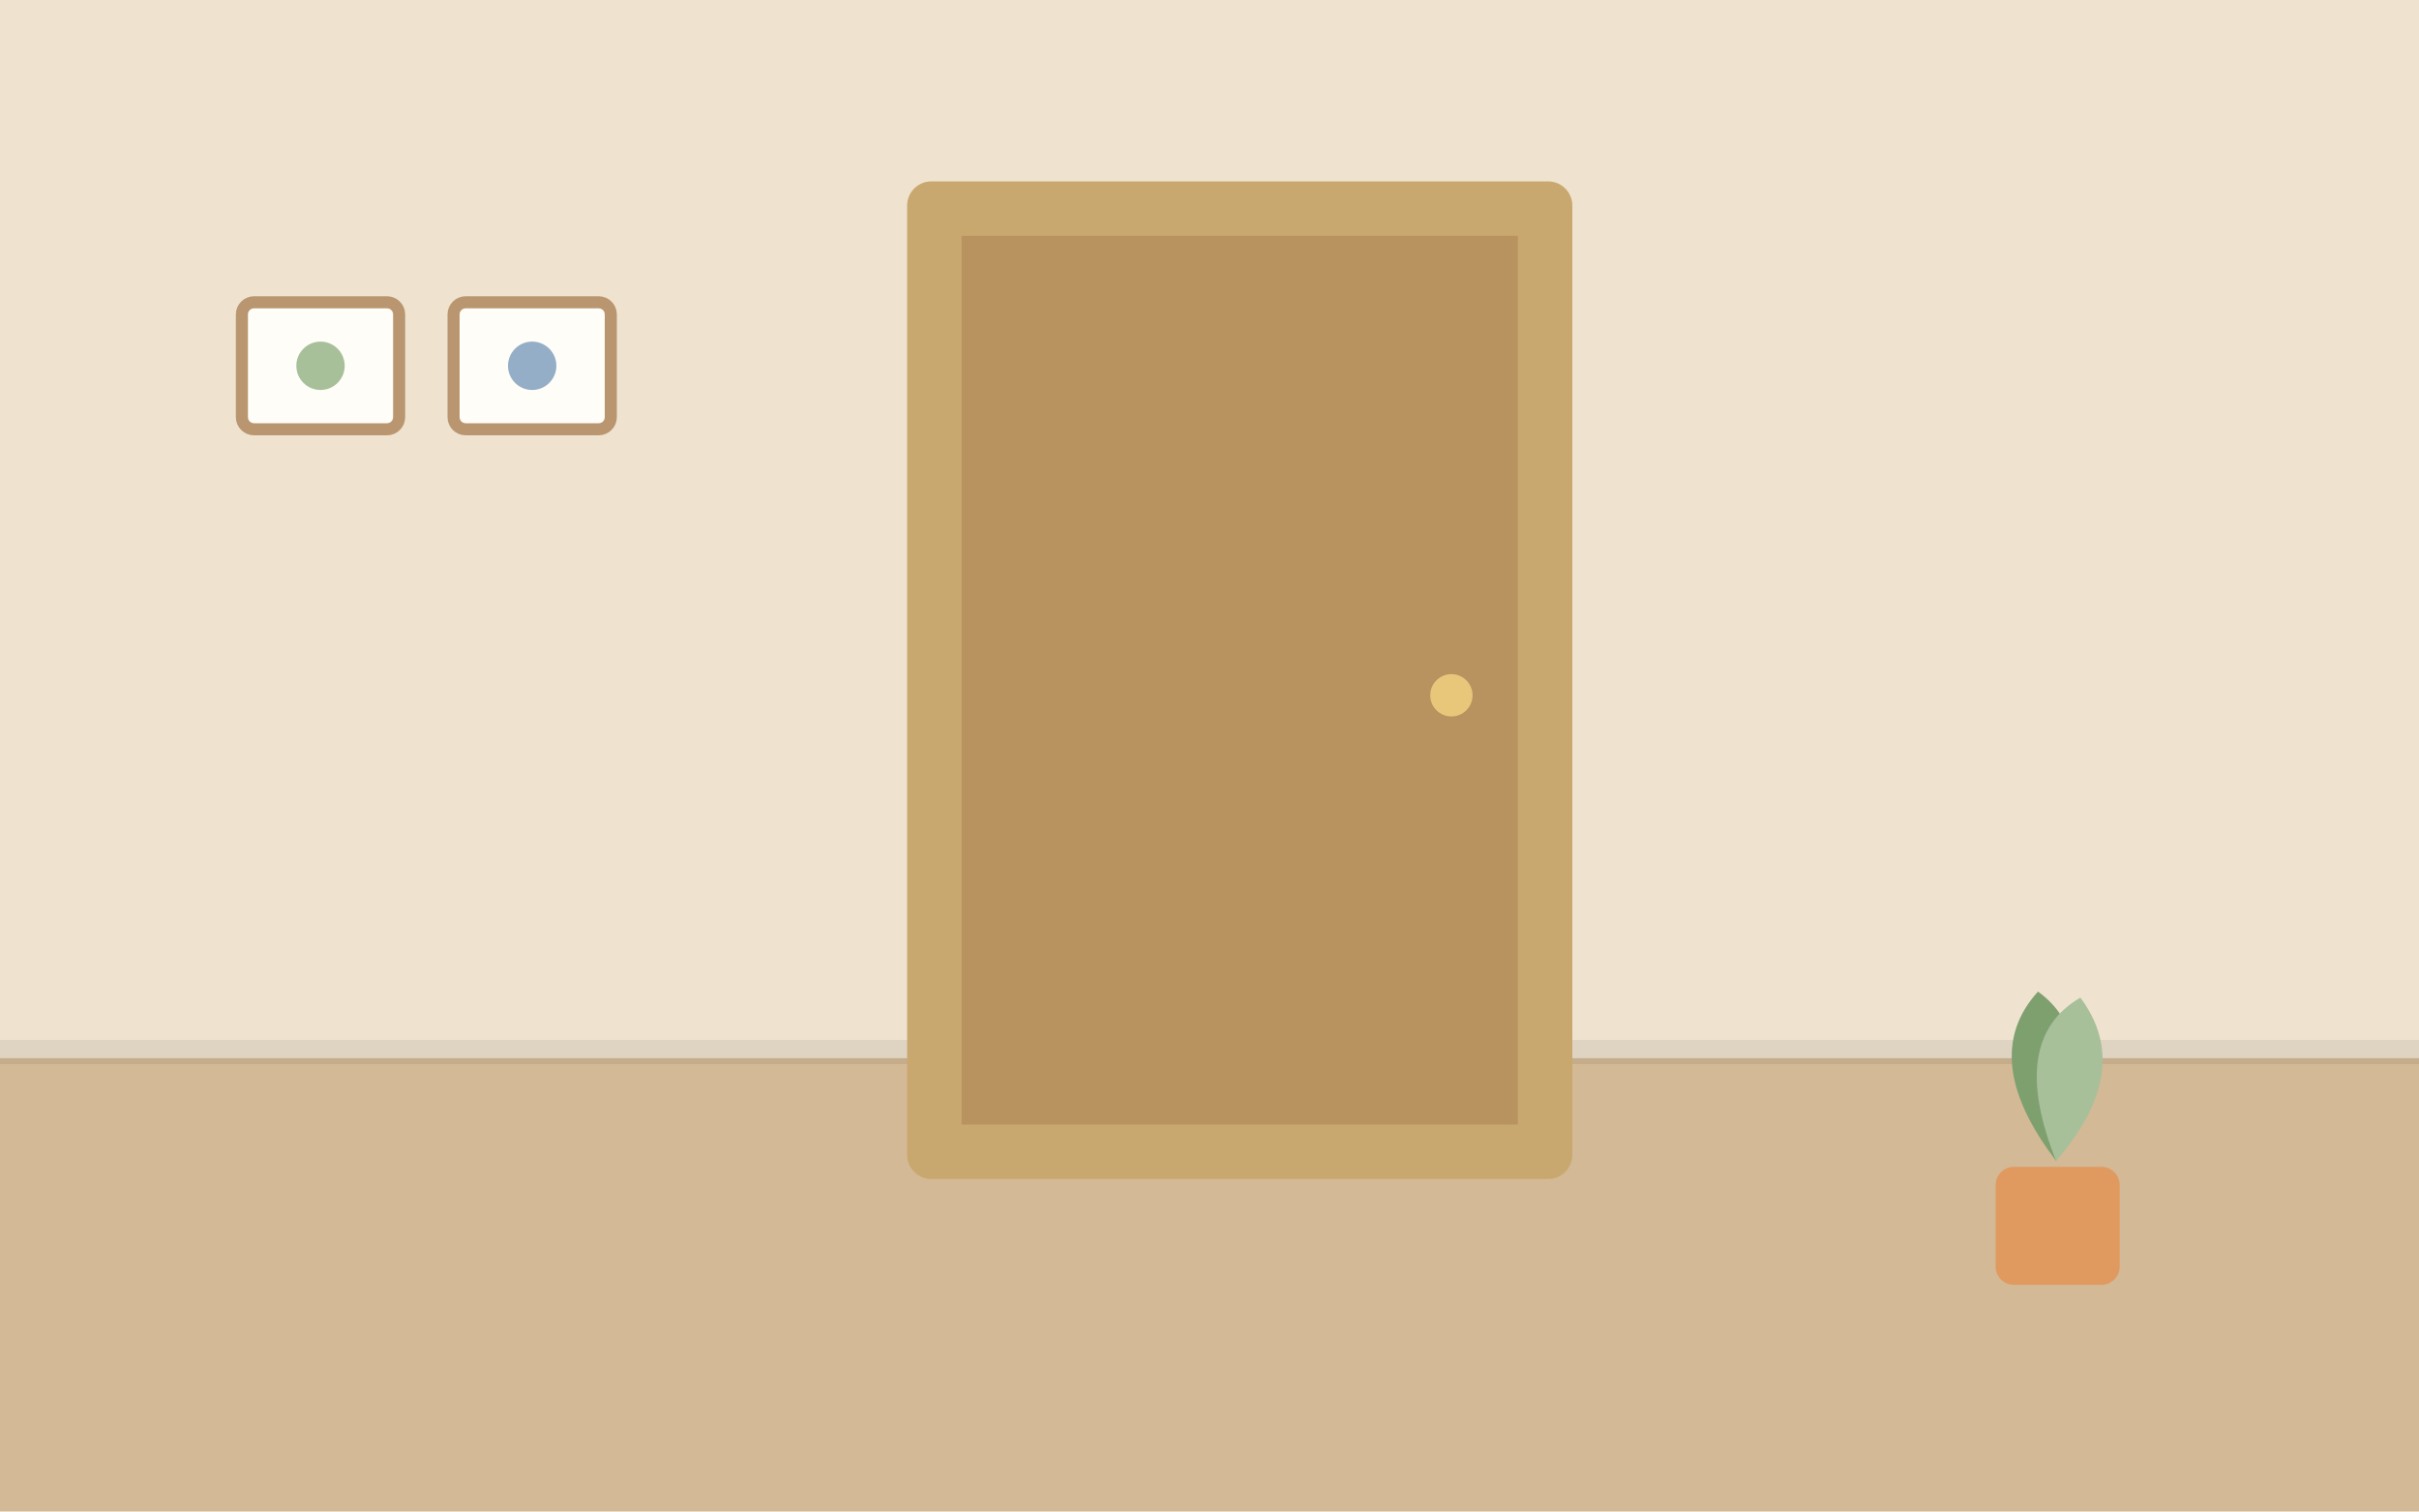
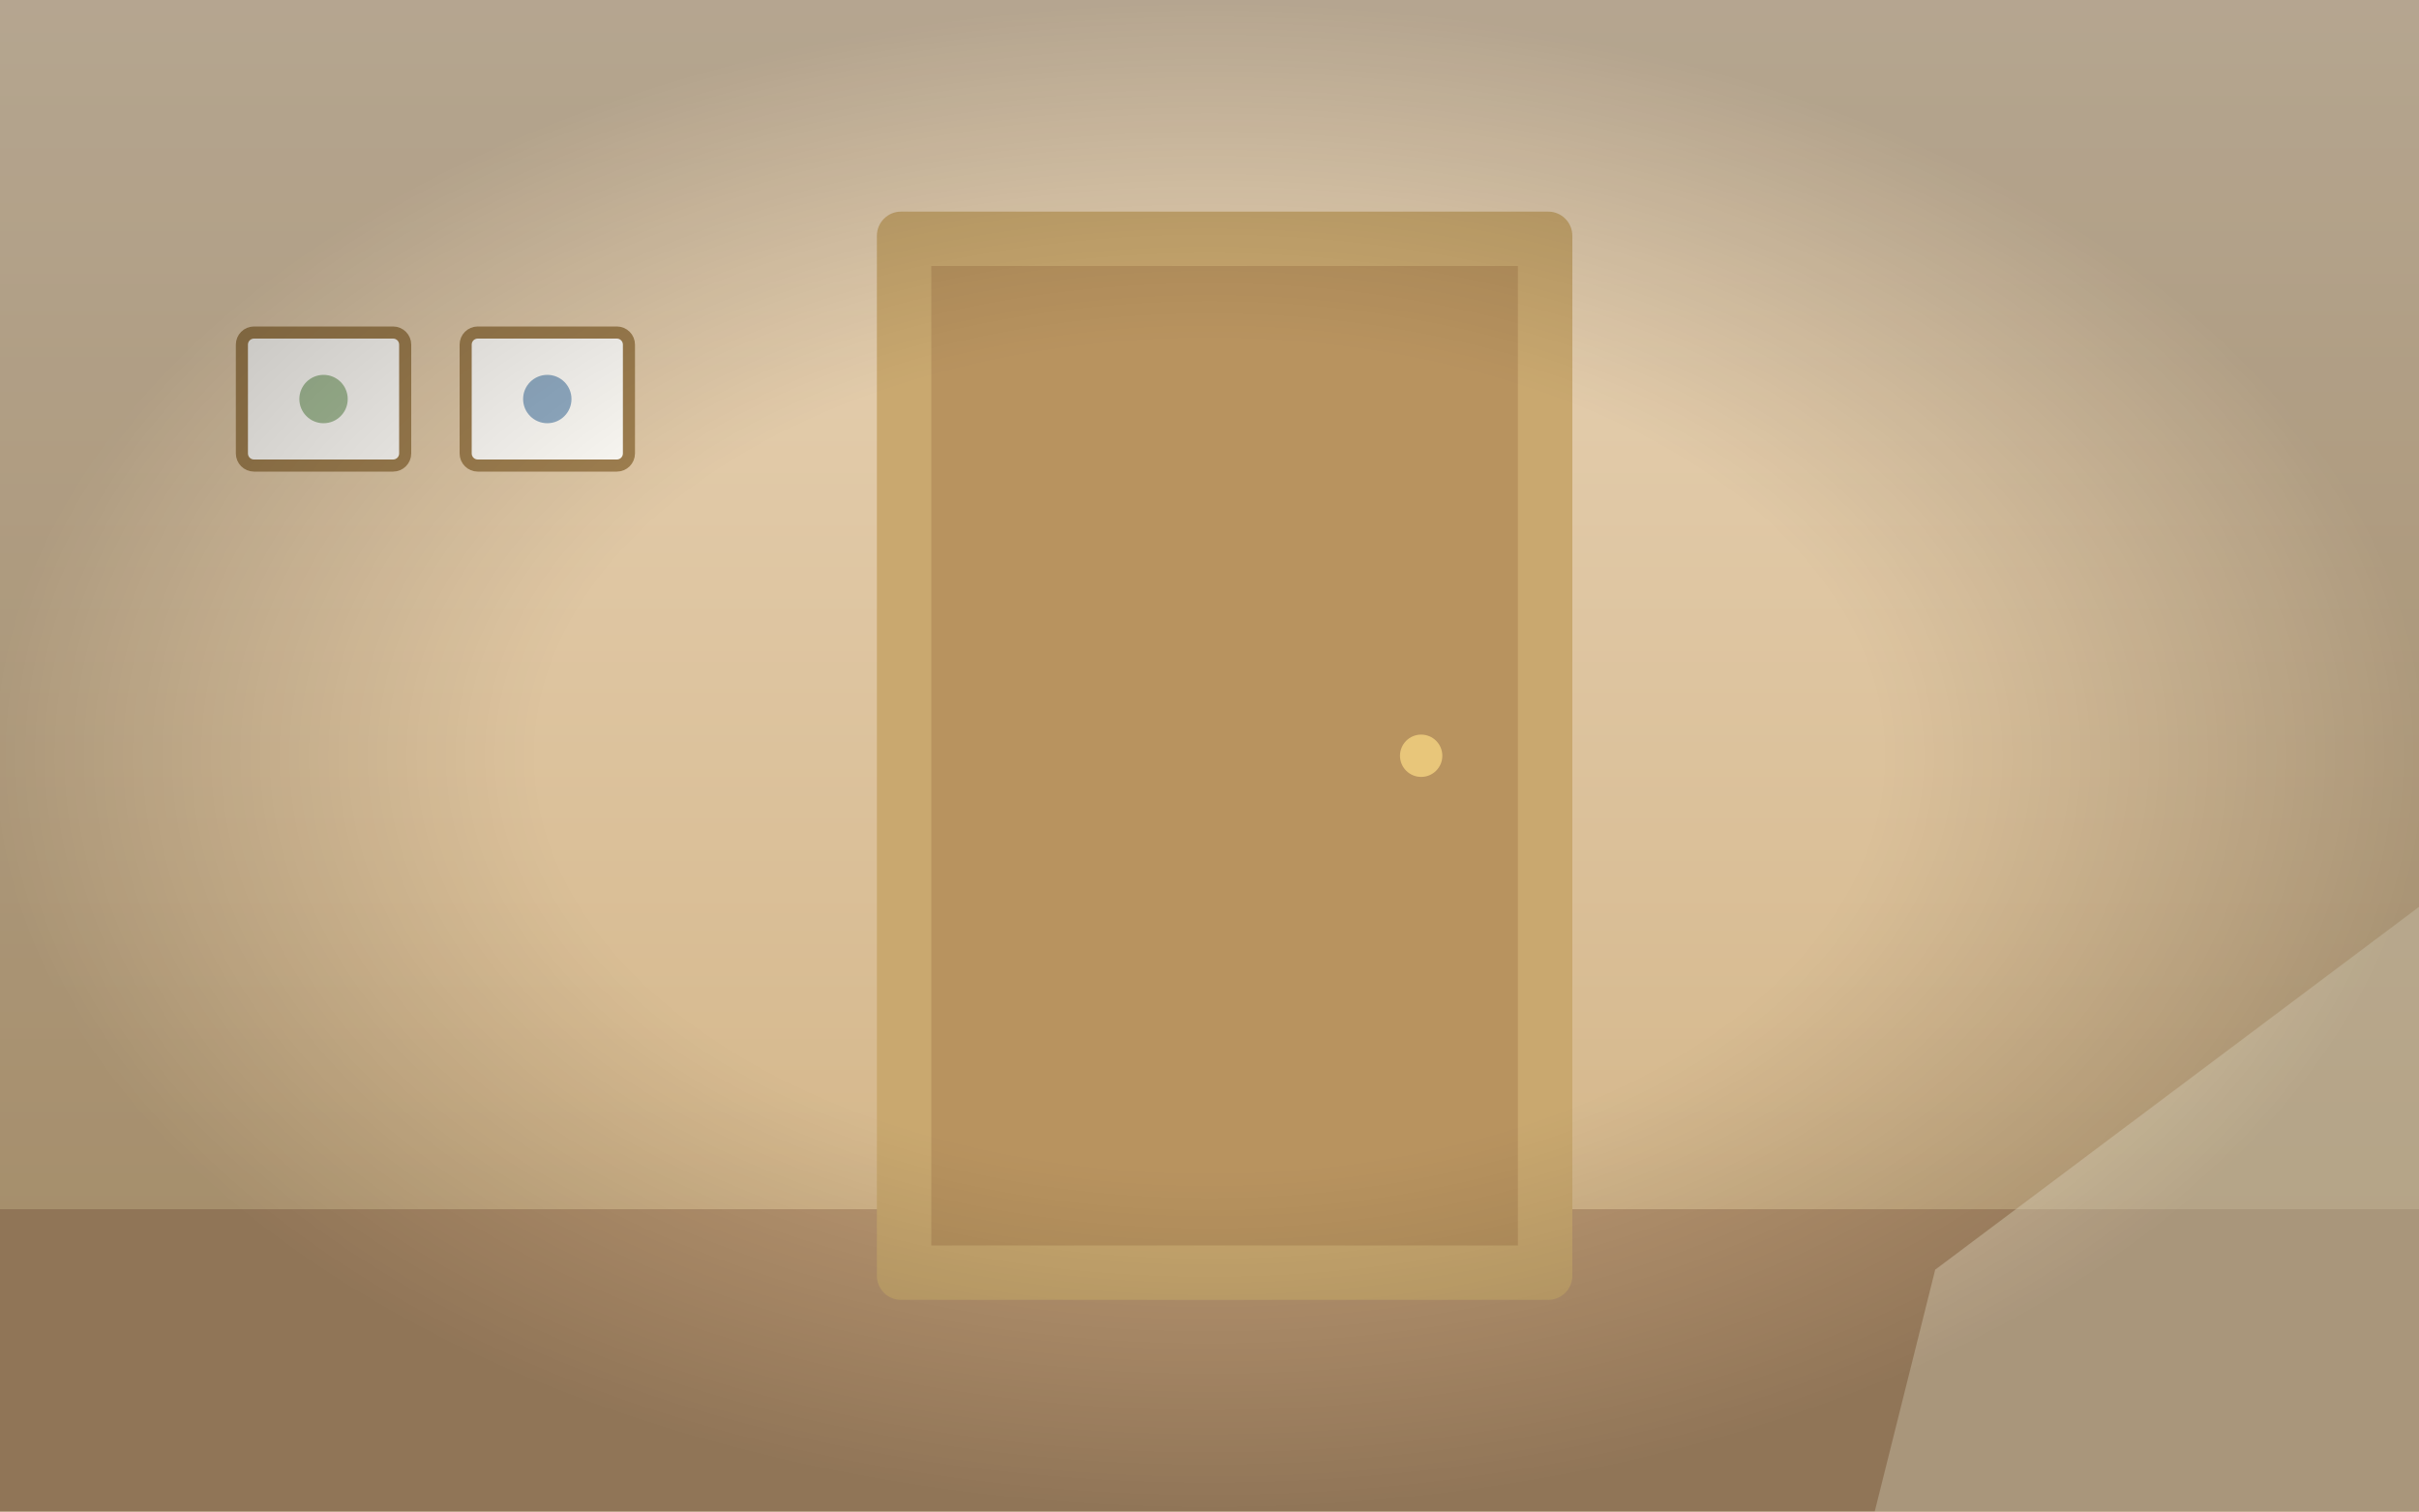
<svg xmlns="http://www.w3.org/2000/svg" viewBox="0 0 800 500">
-   <defs />
-   <rect width="800" height="350" fill="#efe3d0" />
-   <rect y="350" width="800" height="150" fill="#d3b995" />
-   <rect y="344" width="800" height="8" fill="rgba(0,0,0,0.07)" />
-   <rect x="300" y="60" width="220" height="330" rx="8" fill="#c9a86f" />
-   <rect x="318" y="78" width="184" height="294" fill="#b8935f" />
-   <circle cx="480" cy="230" r="7" fill="#e8c67a" />
-   <rect x="80" y="100" width="52" height="42" rx="4" fill="#fffdf8" stroke="#b99670" stroke-width="4" />
-   <circle cx="106" cy="121" r="8" fill="#a8c09a" />
-   <rect x="150" y="100" width="52" height="42" rx="4" fill="#fffdf8" stroke="#b99670" stroke-width="4" />
-   <circle cx="176" cy="121" r="8" fill="#93aec6" />
-   <rect x="660" y="386" width="41" height="39" rx="6" fill="#e0995f" />
-   <path d="M680,384 q-26,-34 -6,-56 q22,16 6,56z" fill="#7ea06f" />
-   <path d="M680,384 q26,-30 8,-54 q-24,14 -8,54z" fill="#a8c09a" />
+   <defs>
+     <linearGradient id="wall" x1="0" y1="0" x2="0" y2="1">
+       <stop offset="0%" stop-color="#e8d4b8" />
+       <stop offset="100%" stop-color="#d0b080" />
+     </linearGradient>
+   </defs>
+   <linearGradient id="wall" x1="0" y1="0" x2="0" y2="1">
+     <stop offset="0%" stop-color="#e8d4b8" />
+     <stop offset="100%" stop-color="#d0b080" />
+   </linearGradient>
+   <rect width="800" height="500" fill="url(#wall)" />
+   <rect y="400" width="800" height="100" fill="#b99670" />
+   <rect x="290" y="70" width="230" height="360" rx="8" fill="#c9a86f" />
+   <rect x="308" y="88" width="194" height="324" fill="#b8935f" />
+   <circle cx="470" cy="250" r="7" fill="#e8c67a" />
+   <polygon points="640,420 800,300 800,500 620,500" fill="#fff3d6" opacity="0.45" />
+   <rect x="80" y="110" width="54" height="44" rx="4" fill="#fffdf8" stroke="#a08050" stroke-width="4" />
+   <circle cx="107" cy="132" r="8" fill="#a8c09a" />
+   <rect x="154" y="110" width="54" height="44" rx="4" fill="#fffdf8" stroke="#a08050" stroke-width="4" />
+   <circle cx="181" cy="132" r="8" fill="#93aec6" />
+   <radialGradient id="vig">
+     <stop offset="55%" stop-color="#000" stop-opacity="0" />
+     <stop offset="100%" stop-color="#000" stop-opacity="0.22" />
+   </radialGradient>
+   <rect width="800" height="500" fill="url(#vig)" />
</svg>
